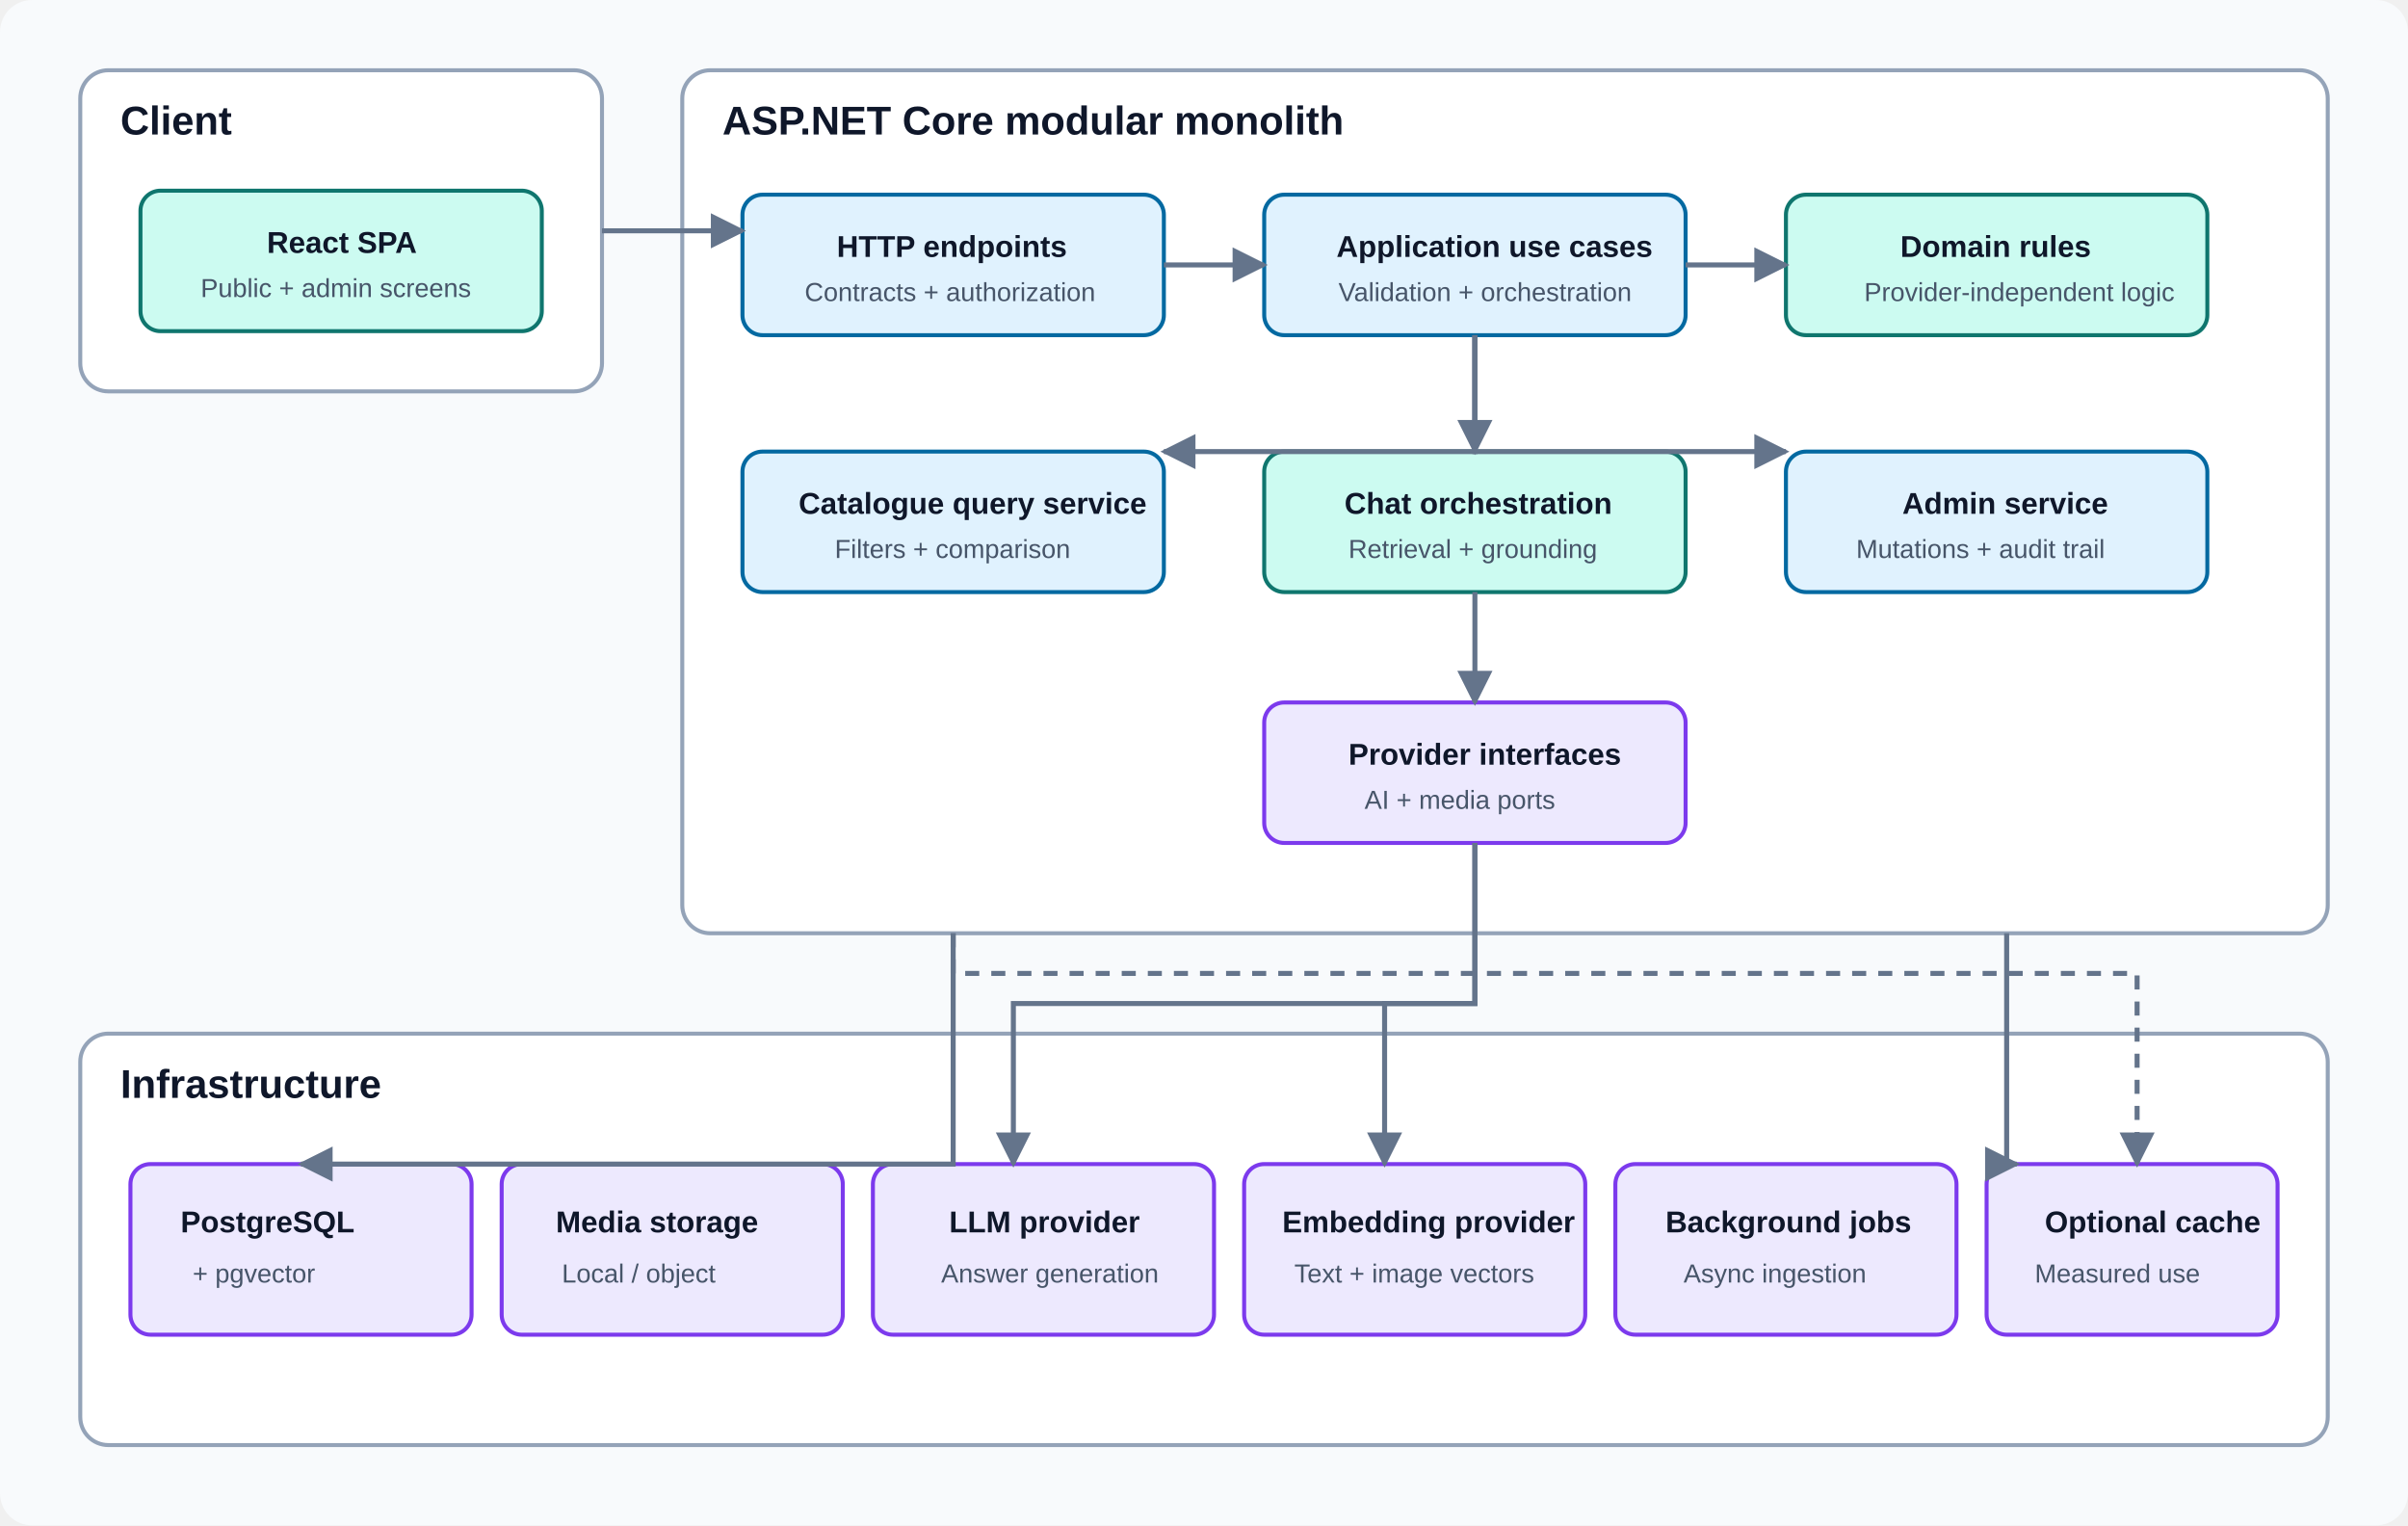
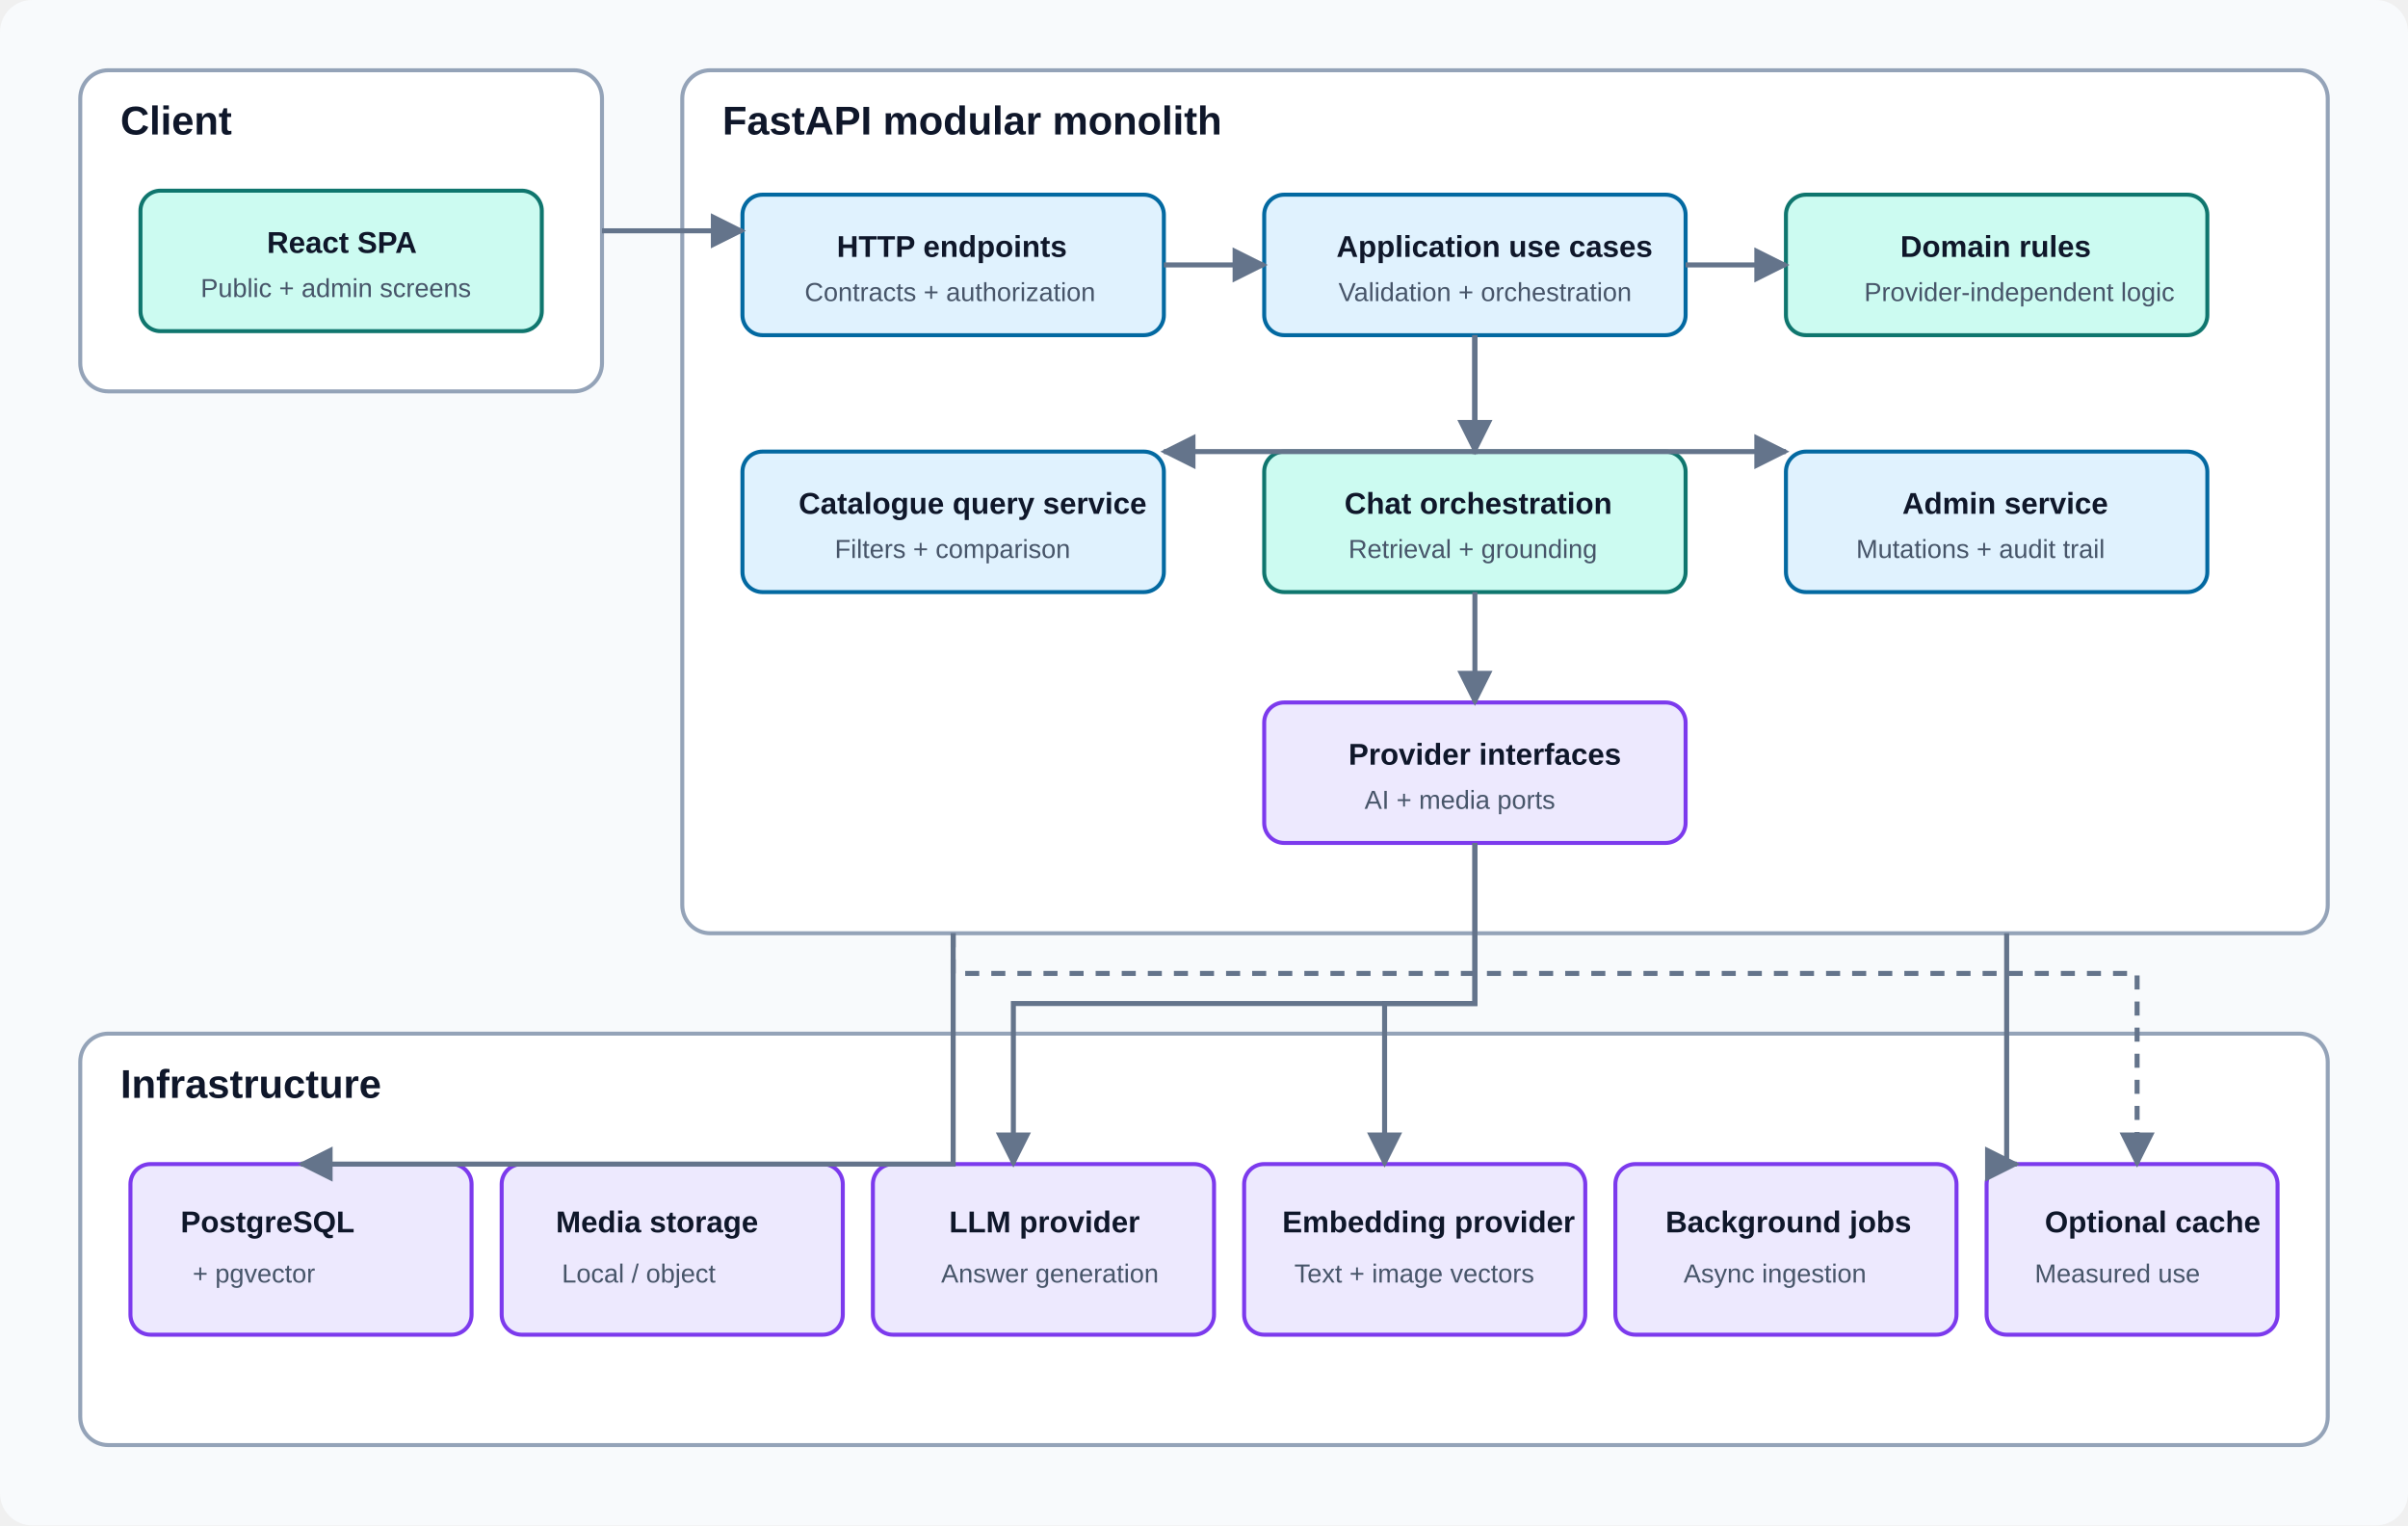
<svg xmlns="http://www.w3.org/2000/svg" width="1200" height="760" viewBox="0 0 1200 760" role="img" aria-labelledby="title desc">
  <defs>
    <style>.bg{fill:#f8fafc}.group{fill:#fff;stroke:#94a3b8;stroke-width:2}.box{fill:#e0f2fe;stroke:#0369a1;stroke-width:2}.box2{fill:#ccfbf1;stroke:#0f766e;stroke-width:2}.box3{fill:#ede9fe;stroke:#7c3aed;stroke-width:2}.h{fill:#0f172a;font:700 20px Arial}.t{fill:#0f172a;font:700 15px Arial}.s{fill:#475569;font:13px Arial}.a{stroke:#64748b;stroke-width:2.5;fill:none;marker-end:url(#m)}.dash{stroke-dasharray:7 6}</style>
    <marker id="m" viewBox="0 0 10 10" refX="9" refY="5" markerWidth="7" markerHeight="7" orient="auto">
      <path d="M0 0L10 5L0 10z" fill="#64748b" />
    </marker>
  </defs>
  <rect class="bg" width="1200" height="760" rx="16" />
  <g transform="translate(40 35)">
    <rect class="group" width="260" height="160" rx="14" />
    <text class="h" x="20" y="32">Client</text>
    <g transform="translate(30 60)">
      <rect class="box2" width="200" height="70" rx="10" />
      <text class="t" x="63" y="31">React SPA</text>
      <text class="s" x="30" y="53">Public + admin screens</text>
    </g>
  </g>
  <g transform="translate(340 35)">
    <rect class="group" width="820" height="430" rx="14" />
-     <text class="h" x="20" y="32">ASP.NET Core modular monolith</text>
+     <text class="h" x="20" y="32">FastAPI modular monolith</text>
    <g transform="translate(30 62)">
      <rect class="box" width="210" height="70" rx="10" />
      <text class="t" x="47" y="31">HTTP endpoints</text>
      <text class="s" x="31" y="53">Contracts + authorization</text>
    </g>
    <g transform="translate(290 62)">
      <rect class="box" width="210" height="70" rx="10" />
      <text class="t" x="36" y="31">Application use cases</text>
      <text class="s" x="37" y="53">Validation + orchestration</text>
    </g>
    <g transform="translate(550 62)">
      <rect class="box2" width="210" height="70" rx="10" />
      <text class="t" x="57" y="31">Domain rules</text>
      <text class="s" x="39" y="53">Provider-independent logic</text>
    </g>
    <g transform="translate(30 190)">
      <rect class="box" width="210" height="70" rx="10" />
      <text class="t" x="28" y="31">Catalogue query service</text>
      <text class="s" x="46" y="53">Filters + comparison</text>
    </g>
    <g transform="translate(290 190)">
      <rect class="box2" width="210" height="70" rx="10" />
      <text class="t" x="40" y="31">Chat orchestration</text>
      <text class="s" x="42" y="53">Retrieval + grounding</text>
    </g>
    <g transform="translate(550 190)">
      <rect class="box" width="210" height="70" rx="10" />
      <text class="t" x="58" y="31">Admin service</text>
      <text class="s" x="35" y="53">Mutations + audit trail</text>
    </g>
    <g transform="translate(290 315)">
      <rect class="box3" width="210" height="70" rx="10" />
      <text class="t" x="42" y="31">Provider interfaces</text>
      <text class="s" x="50" y="53">AI + media ports</text>
    </g>
  </g>
  <path class="a" d="M300 115H370" />
  <path class="a" d="M580 132H630" />
  <path class="a" d="M840 132H890" />
  <path class="a" d="M735 167V225H580" />
  <path class="a" d="M735 167V225" />
  <path class="a" d="M735 167V225H890" />
  <path class="a" d="M735 295V350" />
  <g transform="translate(40 515)">
    <rect class="group" width="1120" height="205" rx="14" />
    <text class="h" x="20" y="32">Infrastructure</text>
    <g transform="translate(25 65)">
      <rect class="box3" width="170" height="85" rx="10" />
      <text class="t" x="25" y="34">PostgreSQL</text>
      <text class="s" x="31" y="59">+ pgvector</text>
    </g>
    <g transform="translate(210 65)">
      <rect class="box3" width="170" height="85" rx="10" />
      <text class="t" x="27" y="34">Media storage</text>
      <text class="s" x="30" y="59">Local / object</text>
    </g>
    <g transform="translate(395 65)">
      <rect class="box3" width="170" height="85" rx="10" />
      <text class="t" x="38" y="34">LLM provider</text>
      <text class="s" x="34" y="59">Answer generation</text>
    </g>
    <g transform="translate(580 65)">
      <rect class="box3" width="170" height="85" rx="10" />
      <text class="t" x="19" y="34">Embedding provider</text>
      <text class="s" x="25" y="59">Text + image vectors</text>
    </g>
    <g transform="translate(765 65)">
      <rect class="box3" width="170" height="85" rx="10" />
      <text class="t" x="25" y="34">Background jobs</text>
      <text class="s" x="34" y="59">Async ingestion</text>
    </g>
    <g transform="translate(950 65)">
      <rect class="box3" width="145" height="85" rx="10" />
      <text class="t" x="29" y="34">Optional cache</text>
      <text class="s" x="24" y="59">Measured use</text>
    </g>
  </g>
  <path class="a" d="M475 465V580H150" />
  <path class="a" d="M735 420V500H505V580" />
  <path class="a" d="M735 420V500H690V580" />
  <path class="a" d="M1000 465V580H1005" />
  <path class="a dash" d="M475 465V485H1065V580" />
</svg>
